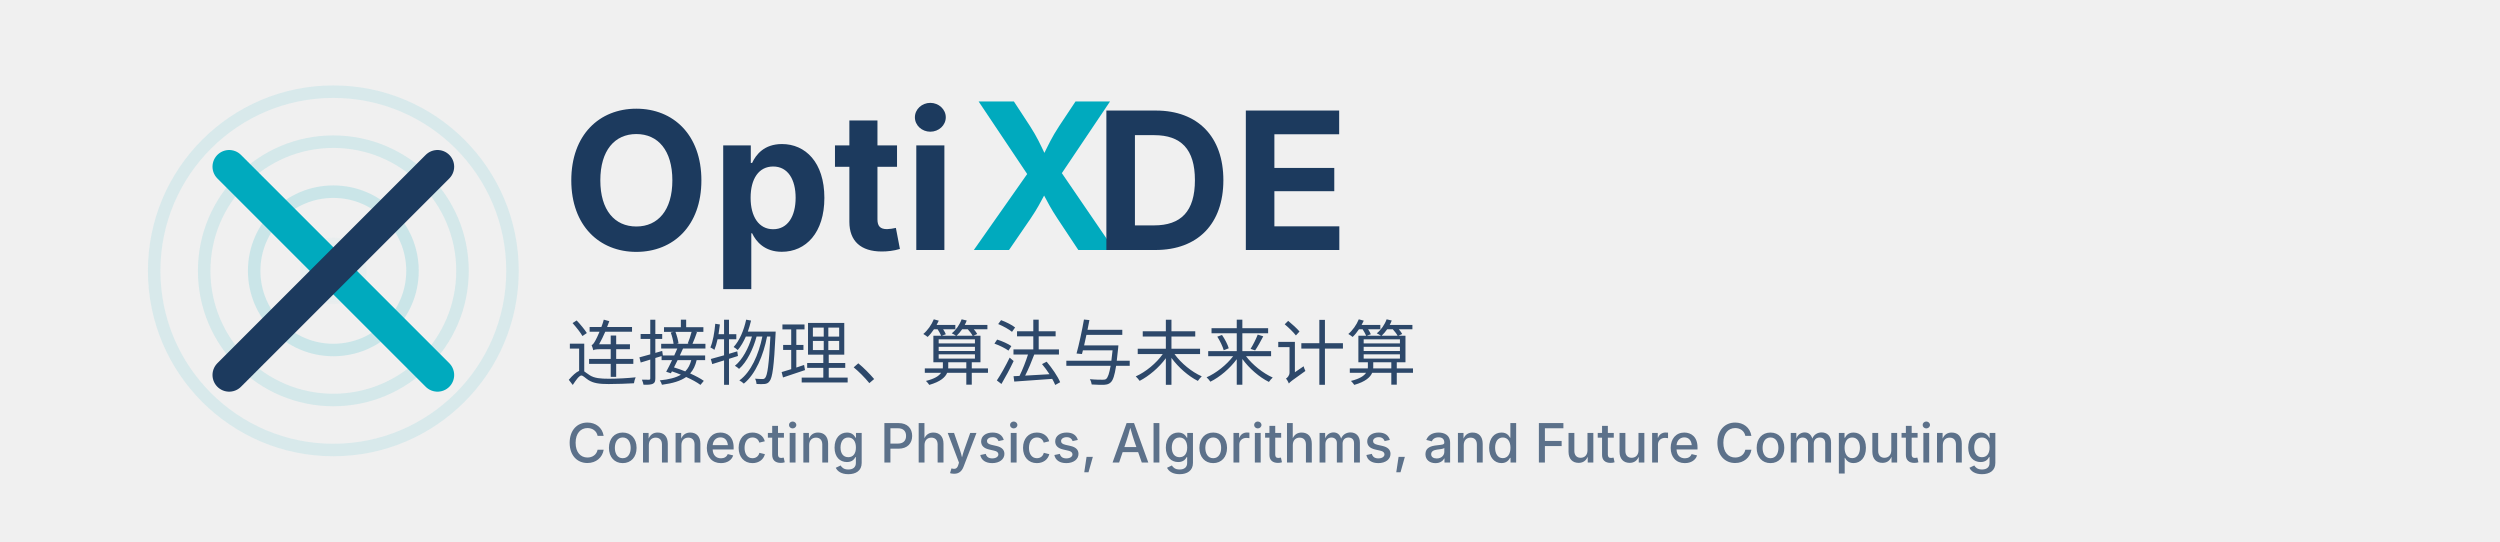
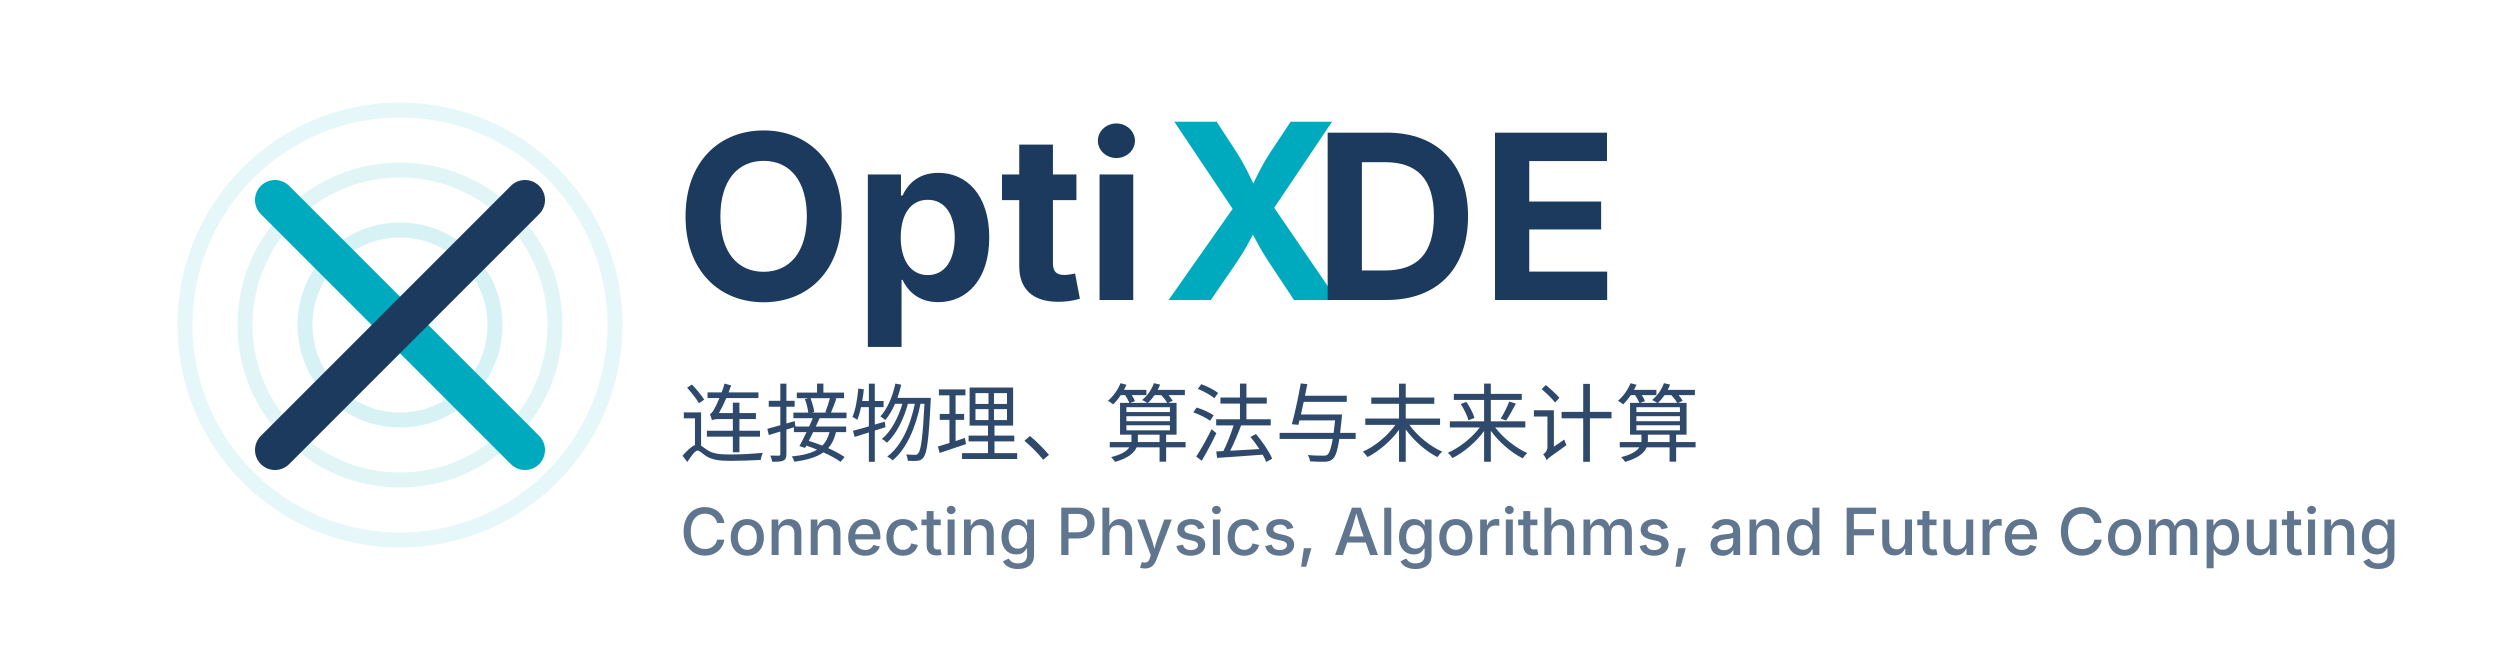
- <svg xmlns="http://www.w3.org/2000/svg" width="1200" height="260" viewBox="0 0 1200 260" role="img" aria-label="OptiXDE logo">
+ <svg xmlns="http://www.w3.org/2000/svg" width="1000" height="260" viewBox="0 0 1000 260" role="img" aria-label="OptiXDE logo">
  <defs>
    <style>
      .word { font-family: Inter, "Source Sans 3", "IBM Plex Sans", "Segoe UI", Arial, sans-serif; font-weight: 700; }
      .tag  { font-family: Inter, "Source Sans 3", "IBM Plex Sans", "Segoe UI", Arial, sans-serif; font-weight: 500; }
    </style>
    <radialGradient id="ringFade" cx="50%" cy="50%" r="60%">
      <stop offset="0%" stop-color="#00AABE" stop-opacity="0.20" />
      <stop offset="40%" stop-color="#00AABE" stop-opacity="0.08" />
      <stop offset="100%" stop-color="#00AABE" stop-opacity="0.00" />
    </radialGradient>
    <mask id="softMask">
-       <rect x="0" y="0" width="1200" height="260" fill="white" />
+       <rect x="0" y="0" width="1000" height="260" fill="white" />
      <linearGradient id="fadeRight" x1="0" y1="0" x2="1" y2="0">
        <stop offset="0%" stop-color="white" stop-opacity="1" />
        <stop offset="70%" stop-color="white" stop-opacity="1" />
        <stop offset="100%" stop-color="white" stop-opacity="0.85" />
      </linearGradient>
-       <rect x="0" y="0" width="1200" height="260" fill="url(#fadeRight)" />
+       <rect x="0" y="0" width="1000" height="260" fill="url(#fadeRight)" />
    </mask>
  </defs>
+   <rect x="0" y="0" width="1000" height="260" fill="#FFFFFF" />
  <g transform="translate(70,40)">
    <g opacity="1" mask="url(#softMask)">
      <circle cx="90" cy="90" r="86" fill="none" stroke="#00AABE" stroke-opacity="0.10" stroke-width="6" />
      <circle cx="90" cy="90" r="62" fill="none" stroke="#00AABE" stroke-opacity="0.12" stroke-width="6" />
      <circle cx="90" cy="90" r="38" fill="none" stroke="#00AABE" stroke-opacity="0.16" stroke-width="6" />
      <circle cx="90" cy="90" r="16" fill="url(#ringFade)" />
    </g>
    <path d="M40 40 L140 140" stroke="#00AABE" stroke-width="16" stroke-linecap="round" />
    <path d="M140 40 L40 140" stroke="#1C3A5E" stroke-width="16" stroke-linecap="round" />
  </g>
  <text x="270" y="120" class="word" font-size="92" fill="#1C3A5E" letter-spacing="0.5">
    Opti
  </text>
  <text x="465" y="120" class="word" font-size="98" fill="#00AABE" letter-spacing="0.5">
    X
  </text>
  <text x="525" y="120" class="word" font-size="92" fill="#1C3A5E" letter-spacing="0.5">
    DE
  </text>
  <text x="272" y="182" class="tag" font-size="34" fill="#1C3A5E" opacity="0.92">
    连接物理、算法与未来计算
  </text>
  <text x="272" y="222" class="tag" font-size="26" fill="#1C3A5E" opacity="0.70">
    Connecting Physics, Algorithms, and Future Computing
  </text>
</svg>
